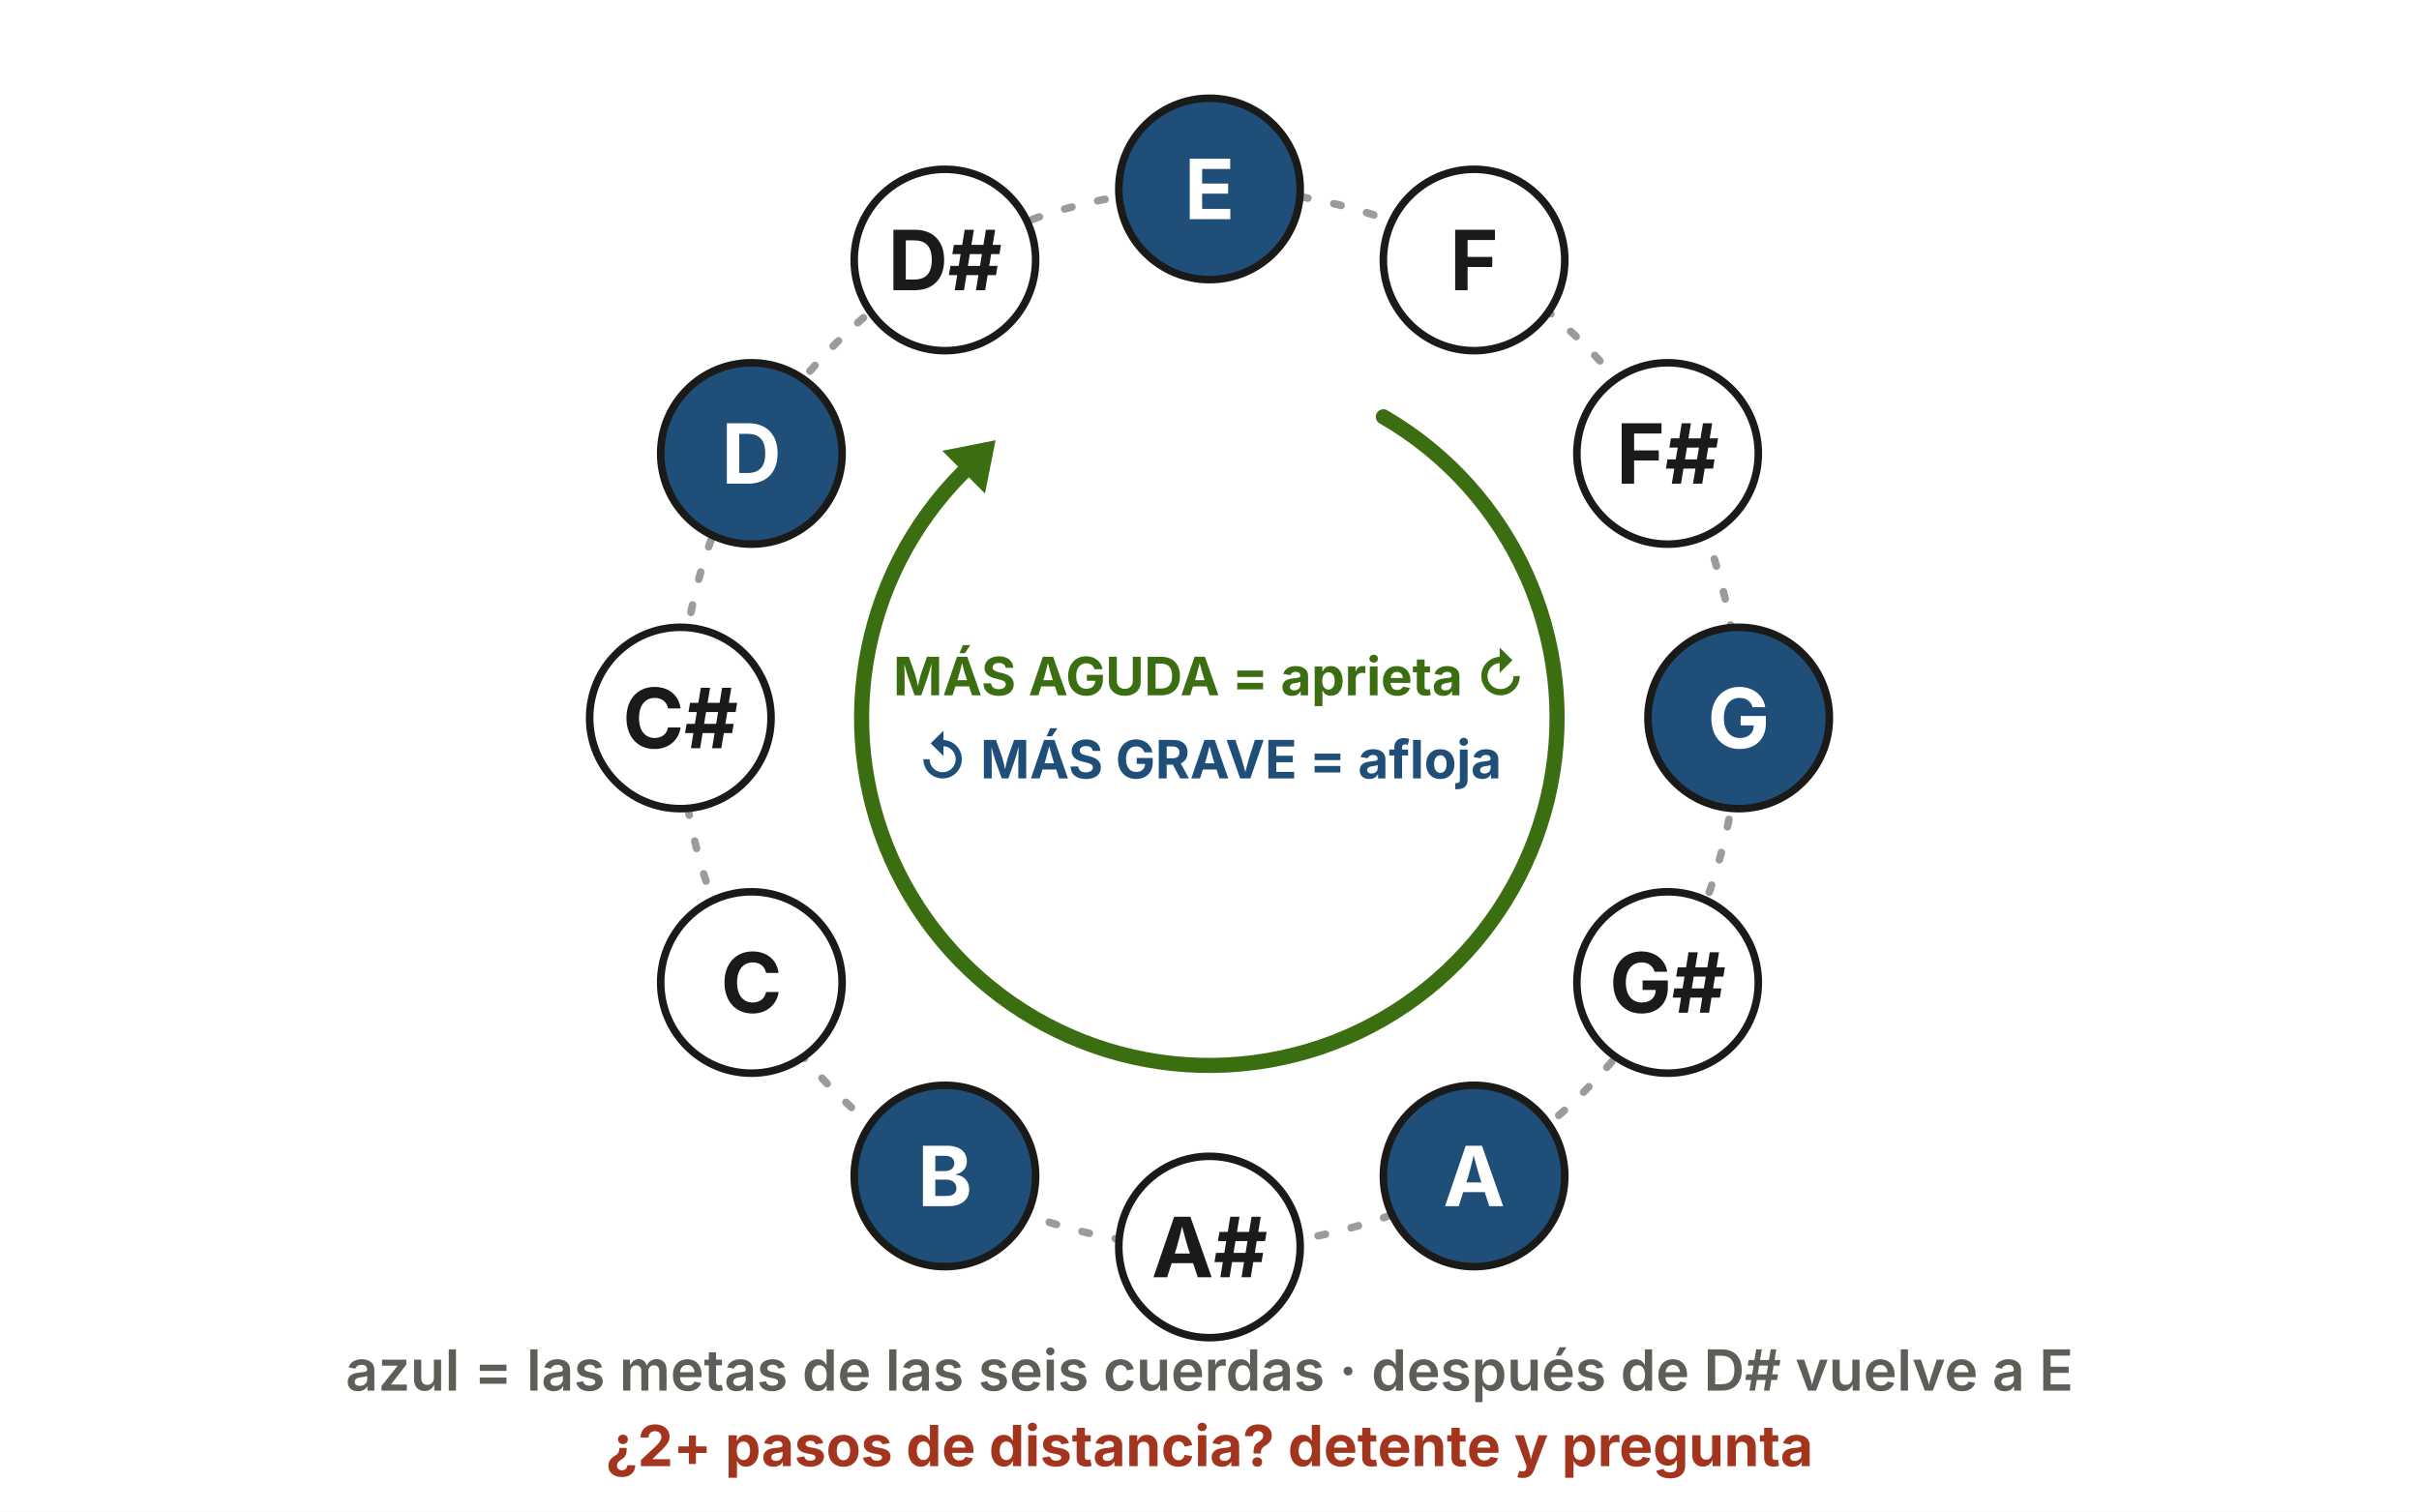
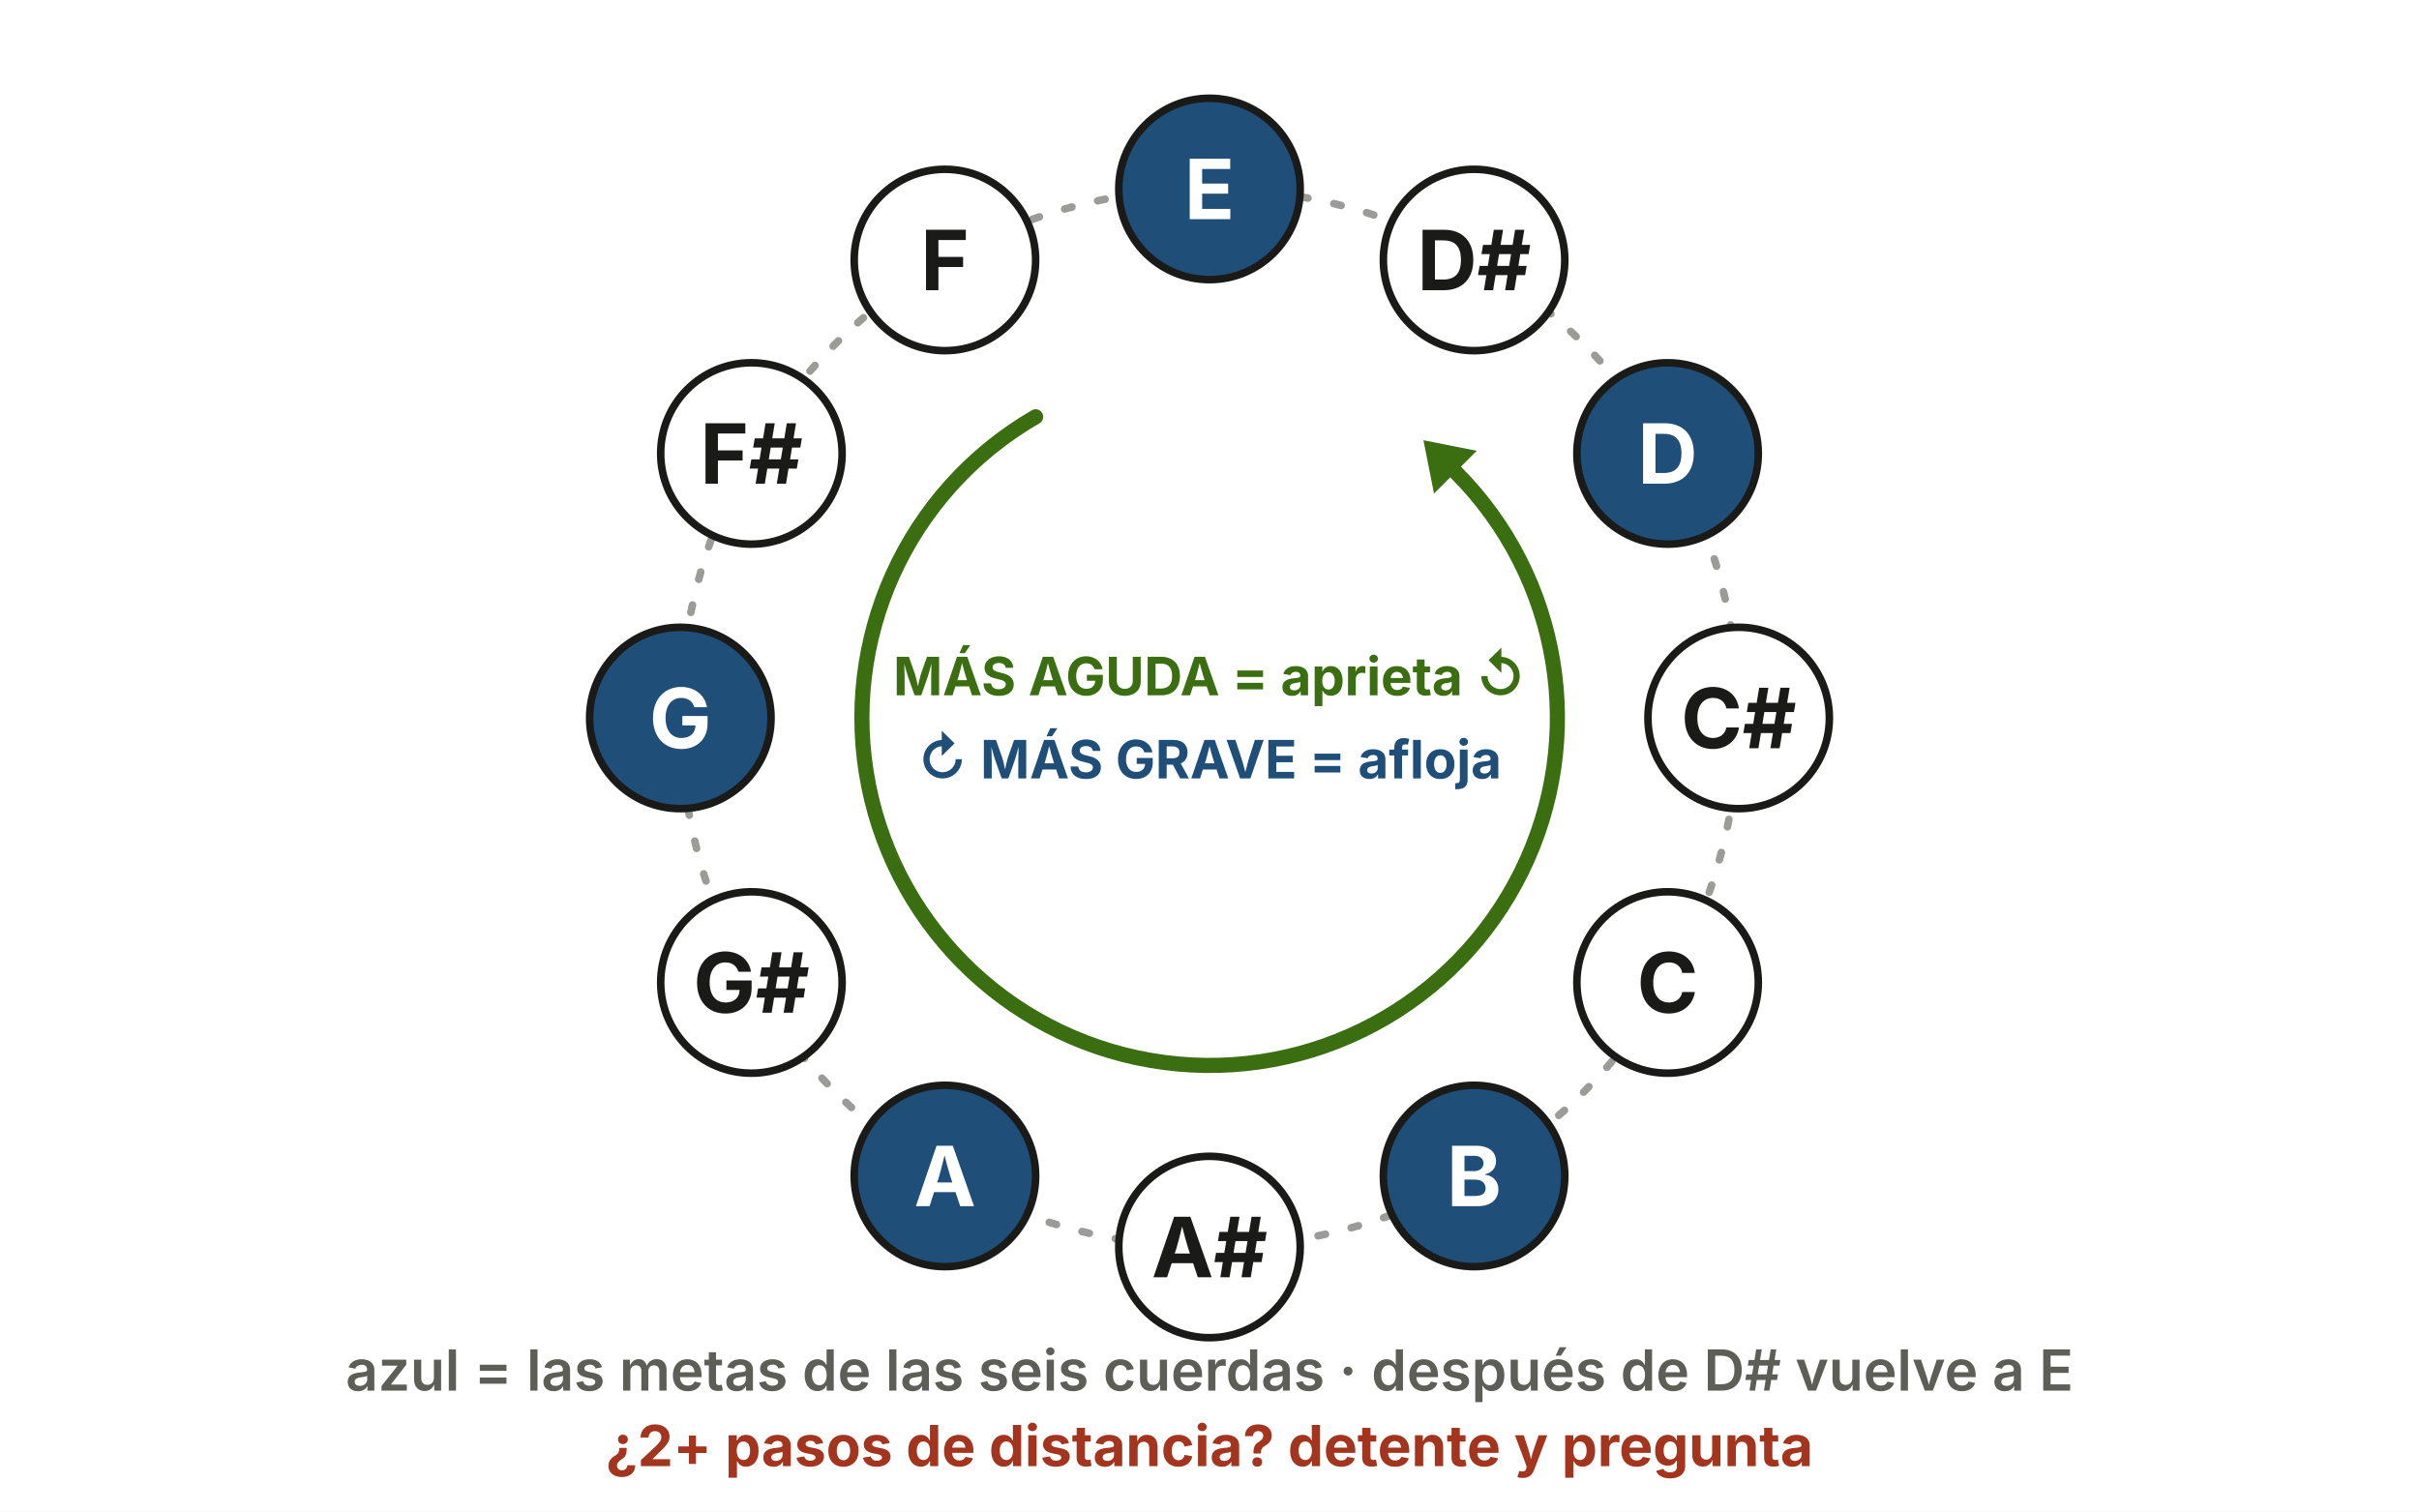
<svg xmlns="http://www.w3.org/2000/svg" width="2560" height="1600" viewBox="0 0 640 400" font-family="Calibri,-apple-system,BlinkMacSystemFont,'Segoe UI',sans-serif">
  <rect width="640" height="400" fill="#ffffff" />
  <circle cx="320" cy="190" r="140" fill="none" stroke="#585852" stroke-width="2" stroke-dasharray="2 7" stroke-linecap="round" opacity="0.6" />
-   <path d="M 366.0 110.3 A 92 92 0 1 1 254.9 124.9" fill="none" stroke="#3b6d11" stroke-width="4" stroke-linecap="round" />
-   <polygon points="263.4,116.5 249.3,119.3 260.6,130.6" fill="#3b6d11" />
+   <path d="M 274.0 110.3 A 92 92 0 1 0 385.1 124.9" fill="none" stroke="#3b6d11" stroke-width="4" stroke-linecap="round" />
+   <polygon points="376.6,116.5 390.7,119.3 379.4,130.6" fill="#3b6d11" />
  <circle cx="320.0" cy="50.0" r="24" fill="#1F4E79" stroke="#1a1a18" stroke-width="2" />
  <text x="320.0" y="58.0" font-size="22" font-weight="700" fill="#ffffff" text-anchor="middle">E</text>
-   <circle cx="390.0" cy="68.8" r="24" fill="#ffffff" stroke="#1a1a18" stroke-width="2" />
-   <text x="390.0" y="76.8" font-size="22" font-weight="700" fill="#1a1a18" text-anchor="middle">F</text>
-   <circle cx="441.2" cy="120.0" r="24" fill="#ffffff" stroke="#1a1a18" stroke-width="2" />
-   <text x="441.2" y="128.0" font-size="22" font-weight="700" fill="#1a1a18" text-anchor="middle">F#</text>
-   <circle cx="460.0" cy="190.0" r="24" fill="#1F4E79" stroke="#1a1a18" stroke-width="2" />
-   <text x="460.0" y="198.0" font-size="22" font-weight="700" fill="#ffffff" text-anchor="middle">G</text>
-   <circle cx="441.2" cy="260.0" r="24" fill="#ffffff" stroke="#1a1a18" stroke-width="2" />
-   <text x="441.2" y="268.0" font-size="22" font-weight="700" fill="#1a1a18" text-anchor="middle">G#</text>
-   <circle cx="390.0" cy="311.2" r="24" fill="#1F4E79" stroke="#1a1a18" stroke-width="2" />
-   <text x="390.0" y="319.2" font-size="22" font-weight="700" fill="#ffffff" text-anchor="middle">A</text>
+   <circle cx="250.0" cy="68.8" r="24" fill="#ffffff" stroke="#1a1a18" stroke-width="2" />
+   <text x="250.0" y="76.8" font-size="22" font-weight="700" fill="#1a1a18" text-anchor="middle">F</text>
+   <circle cx="198.8" cy="120.0" r="24" fill="#ffffff" stroke="#1a1a18" stroke-width="2" />
+   <text x="198.8" y="128.0" font-size="22" font-weight="700" fill="#1a1a18" text-anchor="middle">F#</text>
+   <circle cx="180.0" cy="190.0" r="24" fill="#1F4E79" stroke="#1a1a18" stroke-width="2" />
+   <text x="180.0" y="198.0" font-size="22" font-weight="700" fill="#ffffff" text-anchor="middle">G</text>
+   <circle cx="198.8" cy="260.0" r="24" fill="#ffffff" stroke="#1a1a18" stroke-width="2" />
+   <text x="198.8" y="268.0" font-size="22" font-weight="700" fill="#1a1a18" text-anchor="middle">G#</text>
+   <circle cx="250.0" cy="311.2" r="24" fill="#1F4E79" stroke="#1a1a18" stroke-width="2" />
+   <text x="250.0" y="319.2" font-size="22" font-weight="700" fill="#ffffff" text-anchor="middle">A</text>
  <circle cx="320.0" cy="330.0" r="24" fill="#ffffff" stroke="#1a1a18" stroke-width="2" />
  <text x="320.0" y="338.0" font-size="22" font-weight="700" fill="#1a1a18" text-anchor="middle">A#</text>
-   <circle cx="250.0" cy="311.2" r="24" fill="#1F4E79" stroke="#1a1a18" stroke-width="2" />
-   <text x="250.0" y="319.2" font-size="22" font-weight="700" fill="#ffffff" text-anchor="middle">B</text>
-   <circle cx="198.8" cy="260.0" r="24" fill="#ffffff" stroke="#1a1a18" stroke-width="2" />
-   <text x="198.8" y="268.0" font-size="22" font-weight="700" fill="#1a1a18" text-anchor="middle">C</text>
-   <circle cx="180.0" cy="190.0" r="24" fill="#ffffff" stroke="#1a1a18" stroke-width="2" />
-   <text x="180.0" y="198.0" font-size="22" font-weight="700" fill="#1a1a18" text-anchor="middle">C#</text>
-   <circle cx="198.8" cy="120.0" r="24" fill="#1F4E79" stroke="#1a1a18" stroke-width="2" />
-   <text x="198.8" y="128.0" font-size="22" font-weight="700" fill="#ffffff" text-anchor="middle">D</text>
-   <circle cx="250.0" cy="68.8" r="24" fill="#ffffff" stroke="#1a1a18" stroke-width="2" />
-   <text x="250.0" y="76.8" font-size="22" font-weight="700" fill="#1a1a18" text-anchor="middle">D#</text>
-   <text x="320" y="184" font-size="14" font-weight="700" fill="#3b6d11" text-anchor="middle">MÁS AGUDA = aprieta ↻</text>
-   <text x="320" y="206" font-size="14" font-weight="700" fill="#1F4E79" text-anchor="middle">↺ MÁS GRAVE = afloja</text>
+   <circle cx="390.0" cy="311.2" r="24" fill="#1F4E79" stroke="#1a1a18" stroke-width="2" />
+   <text x="390.0" y="319.2" font-size="22" font-weight="700" fill="#ffffff" text-anchor="middle">B</text>
+   <circle cx="441.2" cy="260.0" r="24" fill="#ffffff" stroke="#1a1a18" stroke-width="2" />
+   <text x="441.2" y="268.0" font-size="22" font-weight="700" fill="#1a1a18" text-anchor="middle">C</text>
+   <circle cx="460.0" cy="190.0" r="24" fill="#ffffff" stroke="#1a1a18" stroke-width="2" />
+   <text x="460.0" y="198.0" font-size="22" font-weight="700" fill="#1a1a18" text-anchor="middle">C#</text>
+   <circle cx="441.2" cy="120.0" r="24" fill="#1F4E79" stroke="#1a1a18" stroke-width="2" />
+   <text x="441.2" y="128.0" font-size="22" font-weight="700" fill="#ffffff" text-anchor="middle">D</text>
+   <circle cx="390.0" cy="68.8" r="24" fill="#ffffff" stroke="#1a1a18" stroke-width="2" />
+   <text x="390.0" y="76.8" font-size="22" font-weight="700" fill="#1a1a18" text-anchor="middle">D#</text>
+   <text x="320" y="184" font-size="14" font-weight="700" fill="#3b6d11" text-anchor="middle">MÁS AGUDA = aprieta ↺</text>
+   <text x="320" y="206" font-size="14" font-weight="700" fill="#1F4E79" text-anchor="middle">↻ MÁS GRAVE = afloja</text>
  <text x="320" y="368" font-size="15" fill="#5e5e58" text-anchor="middle" font-weight="600">azul = las metas de las seis cuerdas · después de D# vuelve a E</text>
  <text x="320" y="388" font-size="15" fill="#a3351e" text-anchor="middle" font-weight="700">¿2+ pasos de distancia? detente y pregunta</text>
</svg>
